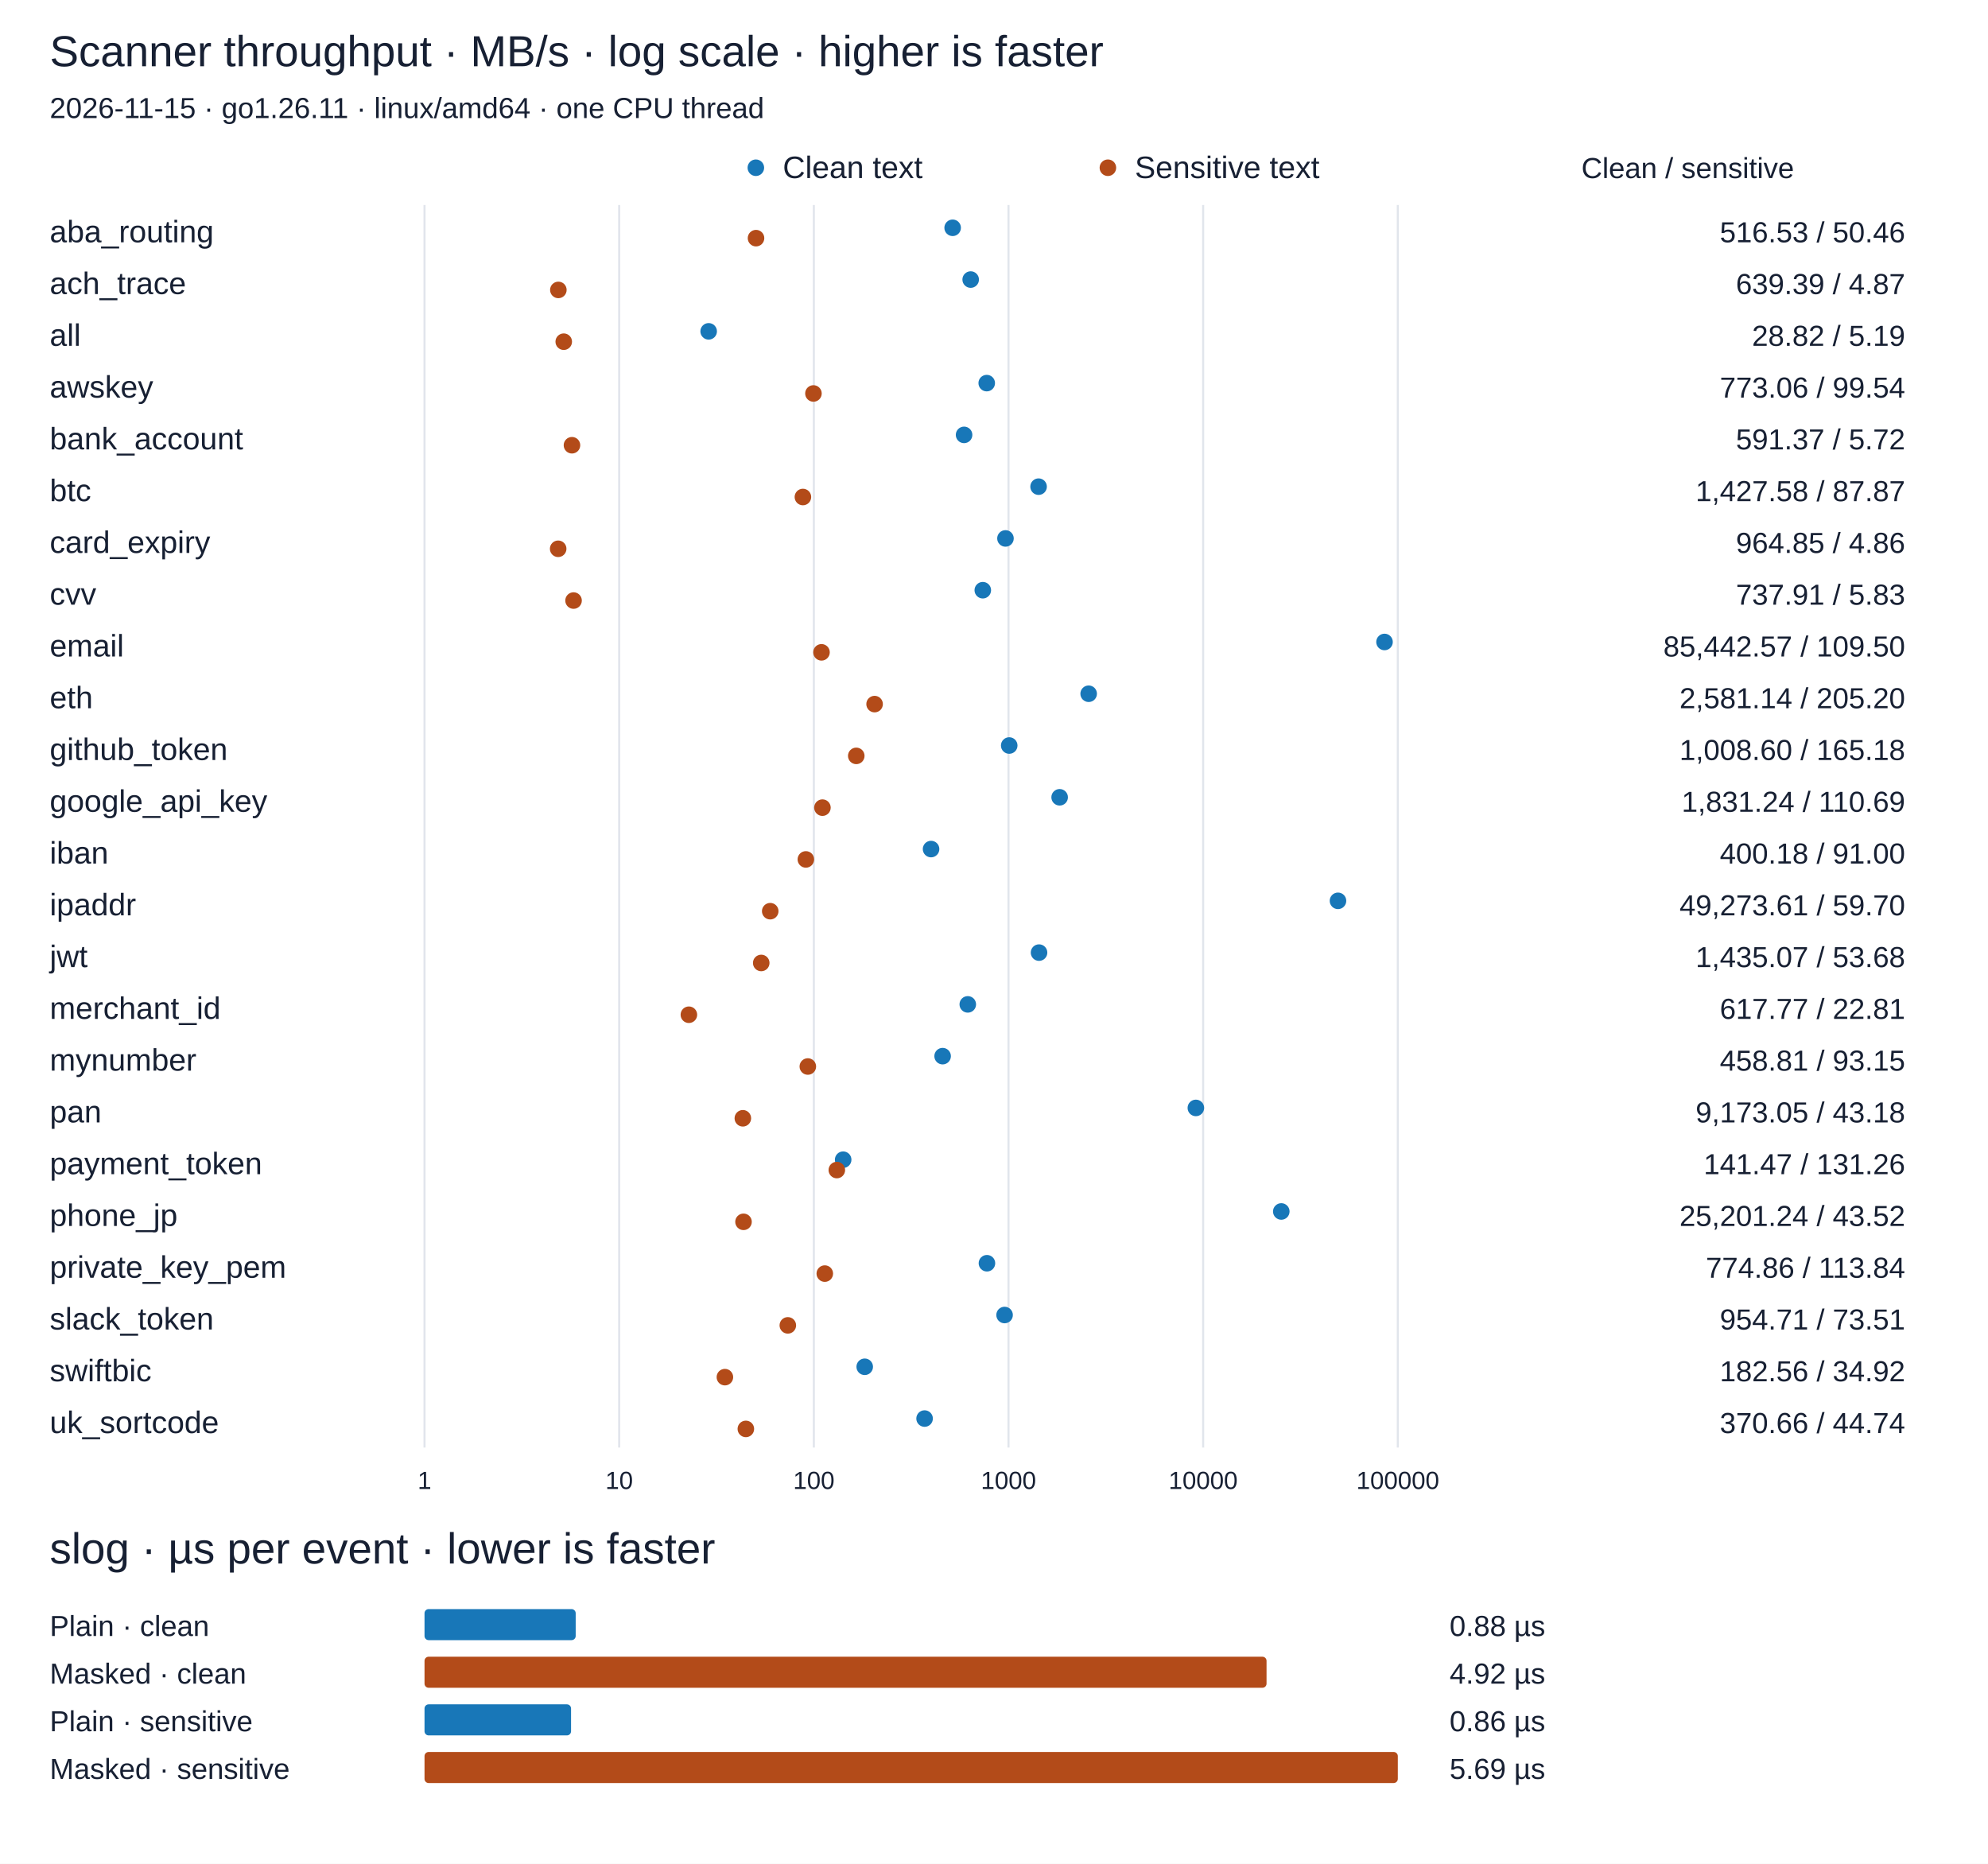
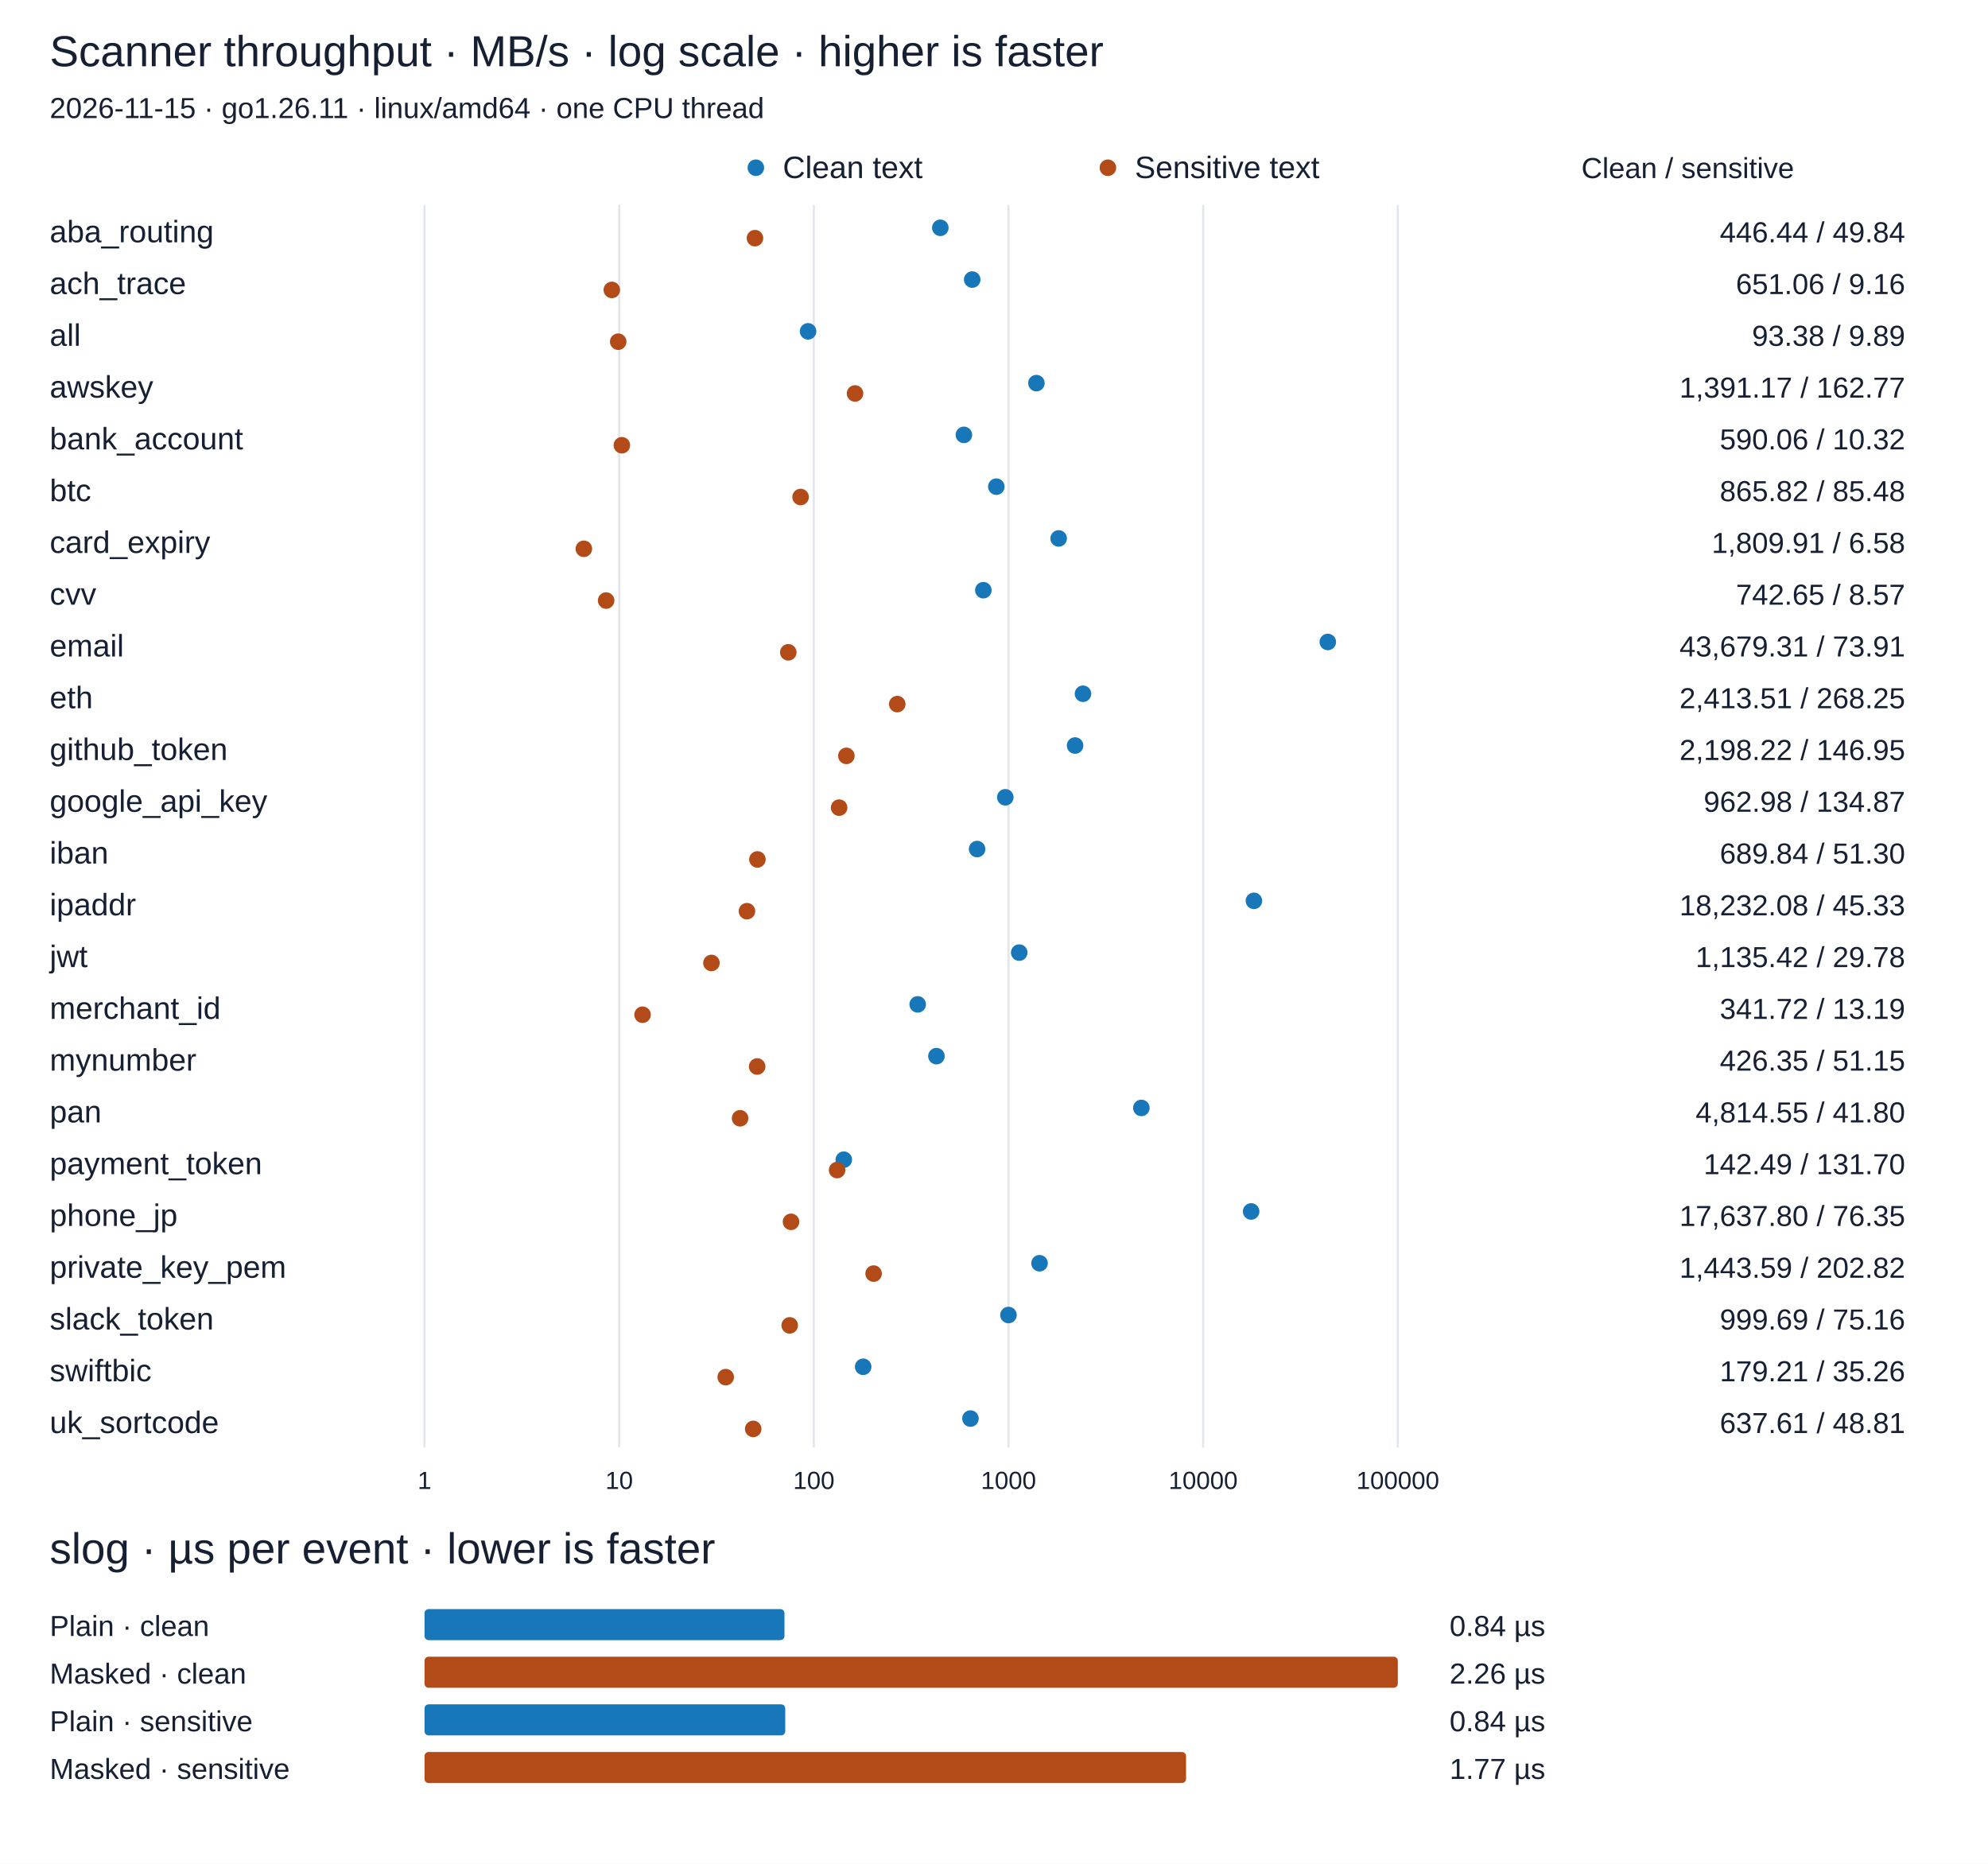
<svg xmlns="http://www.w3.org/2000/svg" width="960" height="900" viewBox="0 0 960 900" role="img">
  <rect width="100%" height="100%" fill="white" />
  <g font-family="Arial, sans-serif" font-size="15" fill="#172033">
    <text x="24" y="32" font-size="21" fill="#172033" text-anchor="start">Scanner throughput · MB/s · log scale · higher is faster</text>
    <text x="24" y="57" font-size="14" fill="#172033" text-anchor="start">2026-11-15 · go1.26.11 · linux/amd64 · one CPU thread</text>
    <circle cx="365.00" cy="81" r="4" fill="#1877b8" />
    <text x="378" y="86" font-size="15" fill="#172033" text-anchor="start">Clean text</text>
    <circle cx="535.00" cy="81" r="4" fill="#b34b19" />
    <text x="548" y="86" font-size="15" fill="#172033" text-anchor="start">Sensitive text</text>
    <text x="815" y="86" font-size="14" fill="#172033" text-anchor="middle">Clean / sensitive</text>
    <path d="M205.0,99 L205.0,699" stroke="#e1e5ec" />
    <text x="205.0" y="719" font-size="12" fill="#172033" text-anchor="middle">1</text>
    <path d="M299.0,99 L299.0,699" stroke="#e1e5ec" />
    <text x="299.0" y="719" font-size="12" fill="#172033" text-anchor="middle">10</text>
    <path d="M393.0,99 L393.0,699" stroke="#e1e5ec" />
    <text x="393.0" y="719" font-size="12" fill="#172033" text-anchor="middle">100</text>
    <path d="M487.0,99 L487.0,699" stroke="#e1e5ec" />
    <text x="487.0" y="719" font-size="12" fill="#172033" text-anchor="middle">1000</text>
    <path d="M581.0,99 L581.0,699" stroke="#e1e5ec" />
    <text x="581.0" y="719" font-size="12" fill="#172033" text-anchor="middle">10000</text>
    <path d="M675.0,99 L675.0,699" stroke="#e1e5ec" />
    <text x="675.0" y="719" font-size="12" fill="#172033" text-anchor="middle">100000</text>
    <text x="24" y="117" font-size="15" fill="#172033" text-anchor="start">aba_routing</text>
-     <circle cx="460.03" cy="110" r="4" fill="#1877b8" />
-     <circle cx="365.08" cy="115" r="4" fill="#b34b19" />
-     <text x="920" y="117" font-size="14" fill="#172033" text-anchor="end">516.53 / 50.46</text>
+     <circle cx="454.08" cy="110" r="4" fill="#1877b8" />
+     <circle cx="364.57" cy="115" r="4" fill="#b34b19" />
+     <text x="920" y="117" font-size="14" fill="#172033" text-anchor="end">446.44 / 49.84</text>
    <text x="24" y="142" font-size="15" fill="#172033" text-anchor="start">ach_trace</text>
-     <circle cx="468.74" cy="135" r="4" fill="#1877b8" />
-     <circle cx="269.63" cy="140" r="4" fill="#b34b19" />
-     <text x="920" y="142" font-size="14" fill="#172033" text-anchor="end">639.39 / 4.87</text>
+     <circle cx="469.48" cy="135" r="4" fill="#1877b8" />
+     <circle cx="295.44" cy="140" r="4" fill="#b34b19" />
+     <text x="920" y="142" font-size="14" fill="#172033" text-anchor="end">651.06 / 9.16</text>
    <text x="24" y="167" font-size="15" fill="#172033" text-anchor="start">all</text>
-     <circle cx="342.21" cy="160" r="4" fill="#1877b8" />
-     <circle cx="272.23" cy="165" r="4" fill="#b34b19" />
-     <text x="920" y="167" font-size="14" fill="#172033" text-anchor="end">28.82 / 5.19</text>
+     <circle cx="390.21" cy="160" r="4" fill="#1877b8" />
+     <circle cx="298.53" cy="165" r="4" fill="#b34b19" />
+     <text x="920" y="167" font-size="14" fill="#172033" text-anchor="end">93.38 / 9.89</text>
    <text x="24" y="192" font-size="15" fill="#172033" text-anchor="start">awskey</text>
-     <circle cx="476.49" cy="185" r="4" fill="#1877b8" />
-     <circle cx="392.81" cy="190" r="4" fill="#b34b19" />
-     <text x="920" y="192" font-size="14" fill="#172033" text-anchor="end">773.06 / 99.54</text>
+     <circle cx="500.48" cy="185" r="4" fill="#1877b8" />
+     <circle cx="412.89" cy="190" r="4" fill="#b34b19" />
+     <text x="920" y="192" font-size="14" fill="#172033" text-anchor="end">1,391.17 / 162.77</text>
    <text x="24" y="217" font-size="15" fill="#172033" text-anchor="start">bank_account</text>
-     <circle cx="465.55" cy="210" r="4" fill="#1877b8" />
-     <circle cx="276.20" cy="215" r="4" fill="#b34b19" />
-     <text x="920" y="217" font-size="14" fill="#172033" text-anchor="end">591.37 / 5.72</text>
+     <circle cx="465.46" cy="210" r="4" fill="#1877b8" />
+     <circle cx="300.29" cy="215" r="4" fill="#b34b19" />
+     <text x="920" y="217" font-size="14" fill="#172033" text-anchor="end">590.06 / 10.32</text>
    <text x="24" y="242" font-size="15" fill="#172033" text-anchor="start">btc</text>
-     <circle cx="501.53" cy="235" r="4" fill="#1877b8" />
-     <circle cx="387.72" cy="240" r="4" fill="#b34b19" />
-     <text x="920" y="242" font-size="14" fill="#172033" text-anchor="end">1,427.58 / 87.87</text>
+     <circle cx="481.12" cy="235" r="4" fill="#1877b8" />
+     <circle cx="386.60" cy="240" r="4" fill="#b34b19" />
+     <text x="920" y="242" font-size="14" fill="#172033" text-anchor="end">865.82 / 85.48</text>
    <text x="24" y="267" font-size="15" fill="#172033" text-anchor="start">card_expiry</text>
-     <circle cx="485.54" cy="260" r="4" fill="#1877b8" />
-     <circle cx="269.54" cy="265" r="4" fill="#b34b19" />
-     <text x="920" y="267" font-size="14" fill="#172033" text-anchor="end">964.85 / 4.86</text>
+     <circle cx="511.22" cy="260" r="4" fill="#1877b8" />
+     <circle cx="281.94" cy="265" r="4" fill="#b34b19" />
+     <text x="920" y="267" font-size="14" fill="#172033" text-anchor="end">1,809.91 / 6.58</text>
    <text x="24" y="292" font-size="15" fill="#172033" text-anchor="start">cvv</text>
-     <circle cx="474.59" cy="285" r="4" fill="#1877b8" />
-     <circle cx="276.97" cy="290" r="4" fill="#b34b19" />
-     <text x="920" y="292" font-size="14" fill="#172033" text-anchor="end">737.91 / 5.83</text>
+     <circle cx="474.85" cy="285" r="4" fill="#1877b8" />
+     <circle cx="292.70" cy="290" r="4" fill="#b34b19" />
+     <text x="920" y="292" font-size="14" fill="#172033" text-anchor="end">742.65 / 8.57</text>
    <text x="24" y="317" font-size="15" fill="#172033" text-anchor="start">email</text>
-     <circle cx="668.58" cy="310" r="4" fill="#1877b8" />
-     <circle cx="396.70" cy="315" r="4" fill="#b34b19" />
-     <text x="920" y="317" font-size="14" fill="#172033" text-anchor="end">85,442.57 / 109.50</text>
+     <circle cx="641.19" cy="310" r="4" fill="#1877b8" />
+     <circle cx="380.66" cy="315" r="4" fill="#b34b19" />
+     <text x="920" y="317" font-size="14" fill="#172033" text-anchor="end">43,679.31 / 73.91</text>
    <text x="24" y="342" font-size="15" fill="#172033" text-anchor="start">eth</text>
-     <circle cx="525.71" cy="335" r="4" fill="#1877b8" />
-     <circle cx="422.34" cy="340" r="4" fill="#b34b19" />
-     <text x="920" y="342" font-size="14" fill="#172033" text-anchor="end">2,581.14 / 205.20</text>
+     <circle cx="522.97" cy="335" r="4" fill="#1877b8" />
+     <circle cx="433.28" cy="340" r="4" fill="#b34b19" />
+     <text x="920" y="342" font-size="14" fill="#172033" text-anchor="end">2,413.51 / 268.25</text>
    <text x="24" y="367" font-size="15" fill="#172033" text-anchor="start">github_token</text>
-     <circle cx="487.35" cy="360" r="4" fill="#1877b8" />
-     <circle cx="413.49" cy="365" r="4" fill="#b34b19" />
-     <text x="920" y="367" font-size="14" fill="#172033" text-anchor="end">1,008.60 / 165.18</text>
+     <circle cx="519.15" cy="360" r="4" fill="#1877b8" />
+     <circle cx="408.71" cy="365" r="4" fill="#b34b19" />
+     <text x="920" y="367" font-size="14" fill="#172033" text-anchor="end">2,198.22 / 146.95</text>
    <text x="24" y="392" font-size="15" fill="#172033" text-anchor="start">google_api_key</text>
-     <circle cx="511.70" cy="385" r="4" fill="#1877b8" />
-     <circle cx="397.15" cy="390" r="4" fill="#b34b19" />
-     <text x="920" y="392" font-size="14" fill="#172033" text-anchor="end">1,831.24 / 110.69</text>
+     <circle cx="485.46" cy="385" r="4" fill="#1877b8" />
+     <circle cx="405.21" cy="390" r="4" fill="#b34b19" />
+     <text x="920" y="392" font-size="14" fill="#172033" text-anchor="end">962.98 / 134.87</text>
    <text x="24" y="417" font-size="15" fill="#172033" text-anchor="start">iban</text>
-     <circle cx="449.61" cy="410" r="4" fill="#1877b8" />
-     <circle cx="389.15" cy="415" r="4" fill="#b34b19" />
-     <text x="920" y="417" font-size="14" fill="#172033" text-anchor="end">400.18 / 91.00</text>
+     <circle cx="471.84" cy="410" r="4" fill="#1877b8" />
+     <circle cx="365.75" cy="415" r="4" fill="#b34b19" />
+     <text x="920" y="417" font-size="14" fill="#172033" text-anchor="end">689.84 / 51.30</text>
    <text x="24" y="442" font-size="15" fill="#172033" text-anchor="start">ipaddr</text>
-     <circle cx="646.11" cy="435" r="4" fill="#1877b8" />
-     <circle cx="371.94" cy="440" r="4" fill="#b34b19" />
-     <text x="920" y="442" font-size="14" fill="#172033" text-anchor="end">49,273.61 / 59.70</text>
+     <circle cx="605.52" cy="435" r="4" fill="#1877b8" />
+     <circle cx="360.70" cy="440" r="4" fill="#b34b19" />
+     <text x="920" y="442" font-size="14" fill="#172033" text-anchor="end">18,232.08 / 45.33</text>
    <text x="24" y="467" font-size="15" fill="#172033" text-anchor="start">jwt</text>
-     <circle cx="501.75" cy="460" r="4" fill="#1877b8" />
-     <circle cx="367.60" cy="465" r="4" fill="#b34b19" />
-     <text x="920" y="467" font-size="14" fill="#172033" text-anchor="end">1,435.07 / 53.68</text>
+     <circle cx="492.18" cy="460" r="4" fill="#1877b8" />
+     <circle cx="343.55" cy="465" r="4" fill="#b34b19" />
+     <text x="920" y="467" font-size="14" fill="#172033" text-anchor="end">1,135.42 / 29.78</text>
    <text x="24" y="492" font-size="15" fill="#172033" text-anchor="start">merchant_id</text>
-     <circle cx="467.34" cy="485" r="4" fill="#1877b8" />
-     <circle cx="332.66" cy="490" r="4" fill="#b34b19" />
-     <text x="920" y="492" font-size="14" fill="#172033" text-anchor="end">617.77 / 22.81</text>
+     <circle cx="443.16" cy="485" r="4" fill="#1877b8" />
+     <circle cx="310.29" cy="490" r="4" fill="#b34b19" />
+     <text x="920" y="492" font-size="14" fill="#172033" text-anchor="end">341.72 / 13.19</text>
    <text x="24" y="517" font-size="15" fill="#172033" text-anchor="start">mynumber</text>
-     <circle cx="455.19" cy="510" r="4" fill="#1877b8" />
-     <circle cx="390.10" cy="515" r="4" fill="#b34b19" />
-     <text x="920" y="517" font-size="14" fill="#172033" text-anchor="end">458.81 / 93.15</text>
+     <circle cx="452.20" cy="510" r="4" fill="#1877b8" />
+     <circle cx="365.63" cy="515" r="4" fill="#b34b19" />
+     <text x="920" y="517" font-size="14" fill="#172033" text-anchor="end">426.35 / 51.15</text>
    <text x="24" y="542" font-size="15" fill="#172033" text-anchor="start">pan</text>
-     <circle cx="577.48" cy="535" r="4" fill="#1877b8" />
-     <circle cx="358.72" cy="540" r="4" fill="#b34b19" />
-     <text x="920" y="542" font-size="14" fill="#172033" text-anchor="end">9,173.05 / 43.18</text>
+     <circle cx="551.16" cy="535" r="4" fill="#1877b8" />
+     <circle cx="357.39" cy="540" r="4" fill="#b34b19" />
+     <text x="920" y="542" font-size="14" fill="#172033" text-anchor="end">4,814.55 / 41.80</text>
    <text x="24" y="567" font-size="15" fill="#172033" text-anchor="start">payment_token</text>
-     <circle cx="407.16" cy="560" r="4" fill="#1877b8" />
-     <circle cx="404.10" cy="565" r="4" fill="#b34b19" />
-     <text x="920" y="567" font-size="14" fill="#172033" text-anchor="end">141.47 / 131.26</text>
+     <circle cx="407.46" cy="560" r="4" fill="#1877b8" />
+     <circle cx="404.24" cy="565" r="4" fill="#b34b19" />
+     <text x="920" y="567" font-size="14" fill="#172033" text-anchor="end">142.49 / 131.70</text>
    <text x="24" y="592" font-size="15" fill="#172033" text-anchor="start">phone_jp</text>
-     <circle cx="618.73" cy="585" r="4" fill="#1877b8" />
-     <circle cx="359.04" cy="590" r="4" fill="#b34b19" />
-     <text x="920" y="592" font-size="14" fill="#172033" text-anchor="end">25,201.24 / 43.52</text>
+     <circle cx="604.17" cy="585" r="4" fill="#1877b8" />
+     <circle cx="381.98" cy="590" r="4" fill="#b34b19" />
+     <text x="920" y="592" font-size="14" fill="#172033" text-anchor="end">17,637.80 / 76.35</text>
    <text x="24" y="617" font-size="15" fill="#172033" text-anchor="start">private_key_pem</text>
-     <circle cx="476.59" cy="610" r="4" fill="#1877b8" />
-     <circle cx="398.29" cy="615" r="4" fill="#b34b19" />
-     <text x="920" y="617" font-size="14" fill="#172033" text-anchor="end">774.86 / 113.84</text>
+     <circle cx="501.99" cy="610" r="4" fill="#1877b8" />
+     <circle cx="421.87" cy="615" r="4" fill="#b34b19" />
+     <text x="920" y="617" font-size="14" fill="#172033" text-anchor="end">1,443.59 / 202.82</text>
    <text x="24" y="642" font-size="15" fill="#172033" text-anchor="start">slack_token</text>
-     <circle cx="485.11" cy="635" r="4" fill="#1877b8" />
-     <circle cx="380.44" cy="640" r="4" fill="#b34b19" />
-     <text x="920" y="642" font-size="14" fill="#172033" text-anchor="end">954.71 / 73.51</text>
+     <circle cx="486.99" cy="635" r="4" fill="#1877b8" />
+     <circle cx="381.35" cy="640" r="4" fill="#b34b19" />
+     <text x="920" y="642" font-size="14" fill="#172033" text-anchor="end">999.69 / 75.16</text>
    <text x="24" y="667" font-size="15" fill="#172033" text-anchor="start">swiftbic</text>
-     <circle cx="417.57" cy="660" r="4" fill="#1877b8" />
-     <circle cx="350.05" cy="665" r="4" fill="#b34b19" />
-     <text x="920" y="667" font-size="14" fill="#172033" text-anchor="end">182.56 / 34.92</text>
+     <circle cx="416.82" cy="660" r="4" fill="#1877b8" />
+     <circle cx="350.44" cy="665" r="4" fill="#b34b19" />
+     <text x="920" y="667" font-size="14" fill="#172033" text-anchor="end">179.21 / 35.26</text>
    <text x="24" y="692" font-size="15" fill="#172033" text-anchor="start">uk_sortcode</text>
-     <circle cx="446.48" cy="685" r="4" fill="#1877b8" />
-     <circle cx="360.17" cy="690" r="4" fill="#b34b19" />
-     <text x="920" y="692" font-size="14" fill="#172033" text-anchor="end">370.66 / 44.74</text>
+     <circle cx="468.63" cy="685" r="4" fill="#1877b8" />
+     <circle cx="363.72" cy="690" r="4" fill="#b34b19" />
+     <text x="920" y="692" font-size="14" fill="#172033" text-anchor="end">637.61 / 48.81</text>
    <text x="24" y="755" font-size="21" fill="#172033" text-anchor="start">slog · µs per event · lower is faster</text>
    <text x="24" y="790" font-size="14" fill="#172033" text-anchor="start">Plain · clean</text>
-     <rect x="205" y="777" width="73.00" height="15" rx="2" fill="#1877b8" />
-     <text x="700" y="790" font-size="14" fill="#172033" text-anchor="start">0.88 µs</text>
+     <rect x="205" y="777" width="173.82" height="15" rx="2" fill="#1877b8" />
+     <text x="700" y="790" font-size="14" fill="#172033" text-anchor="start">0.84 µs</text>
    <text x="24" y="813" font-size="14" fill="#172033" text-anchor="start">Masked · clean</text>
-     <rect x="205" y="800" width="406.61" height="15" rx="2" fill="#b34b19" />
-     <text x="700" y="813" font-size="14" fill="#172033" text-anchor="start">4.92 µs</text>
+     <rect x="205" y="800" width="470.00" height="15" rx="2" fill="#b34b19" />
+     <text x="700" y="813" font-size="14" fill="#172033" text-anchor="start">2.26 µs</text>
    <text x="24" y="836" font-size="14" fill="#172033" text-anchor="start">Plain · sensitive</text>
-     <rect x="205" y="823" width="70.76" height="15" rx="2" fill="#1877b8" />
-     <text x="700" y="836" font-size="14" fill="#172033" text-anchor="start">0.86 µs</text>
+     <rect x="205" y="823" width="174.19" height="15" rx="2" fill="#1877b8" />
+     <text x="700" y="836" font-size="14" fill="#172033" text-anchor="start">0.84 µs</text>
    <text x="24" y="859" font-size="14" fill="#172033" text-anchor="start">Masked · sensitive</text>
-     <rect x="205" y="846" width="470.00" height="15" rx="2" fill="#b34b19" />
-     <text x="700" y="859" font-size="14" fill="#172033" text-anchor="start">5.69 µs</text>
+     <rect x="205" y="846" width="367.74" height="15" rx="2" fill="#b34b19" />
+     <text x="700" y="859" font-size="14" fill="#172033" text-anchor="start">1.77 µs</text>
  </g>
</svg>
